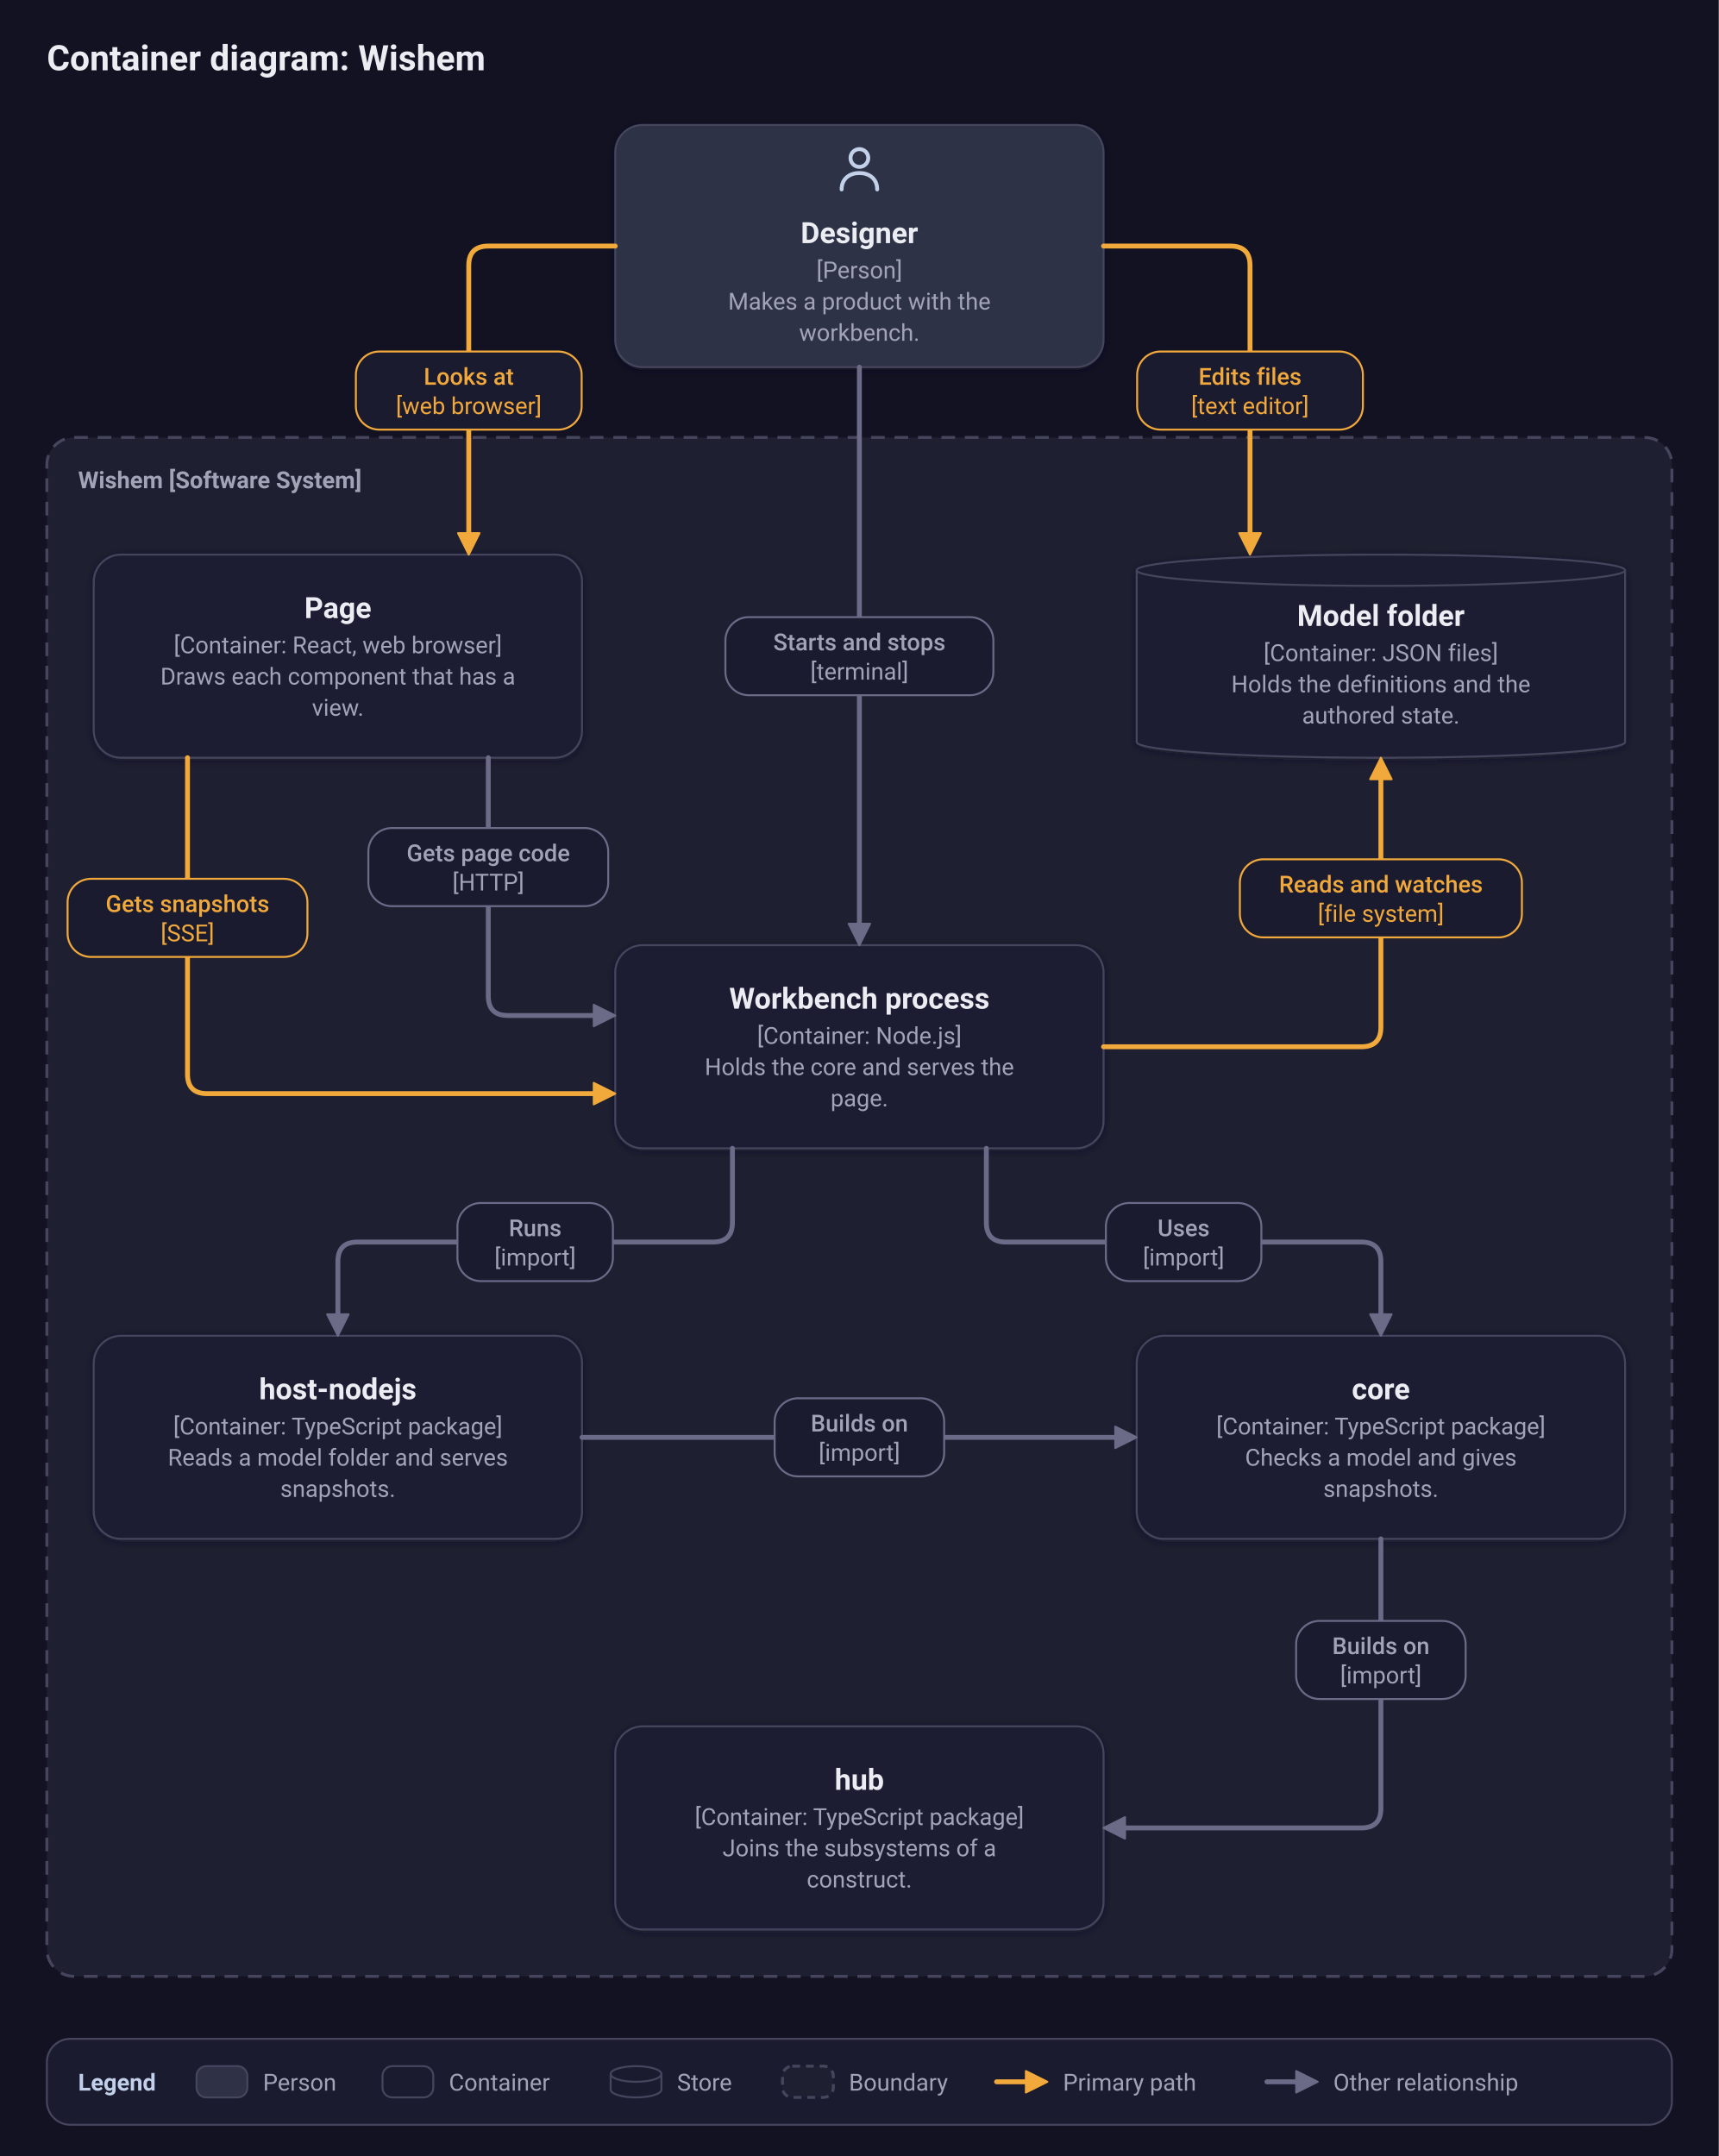
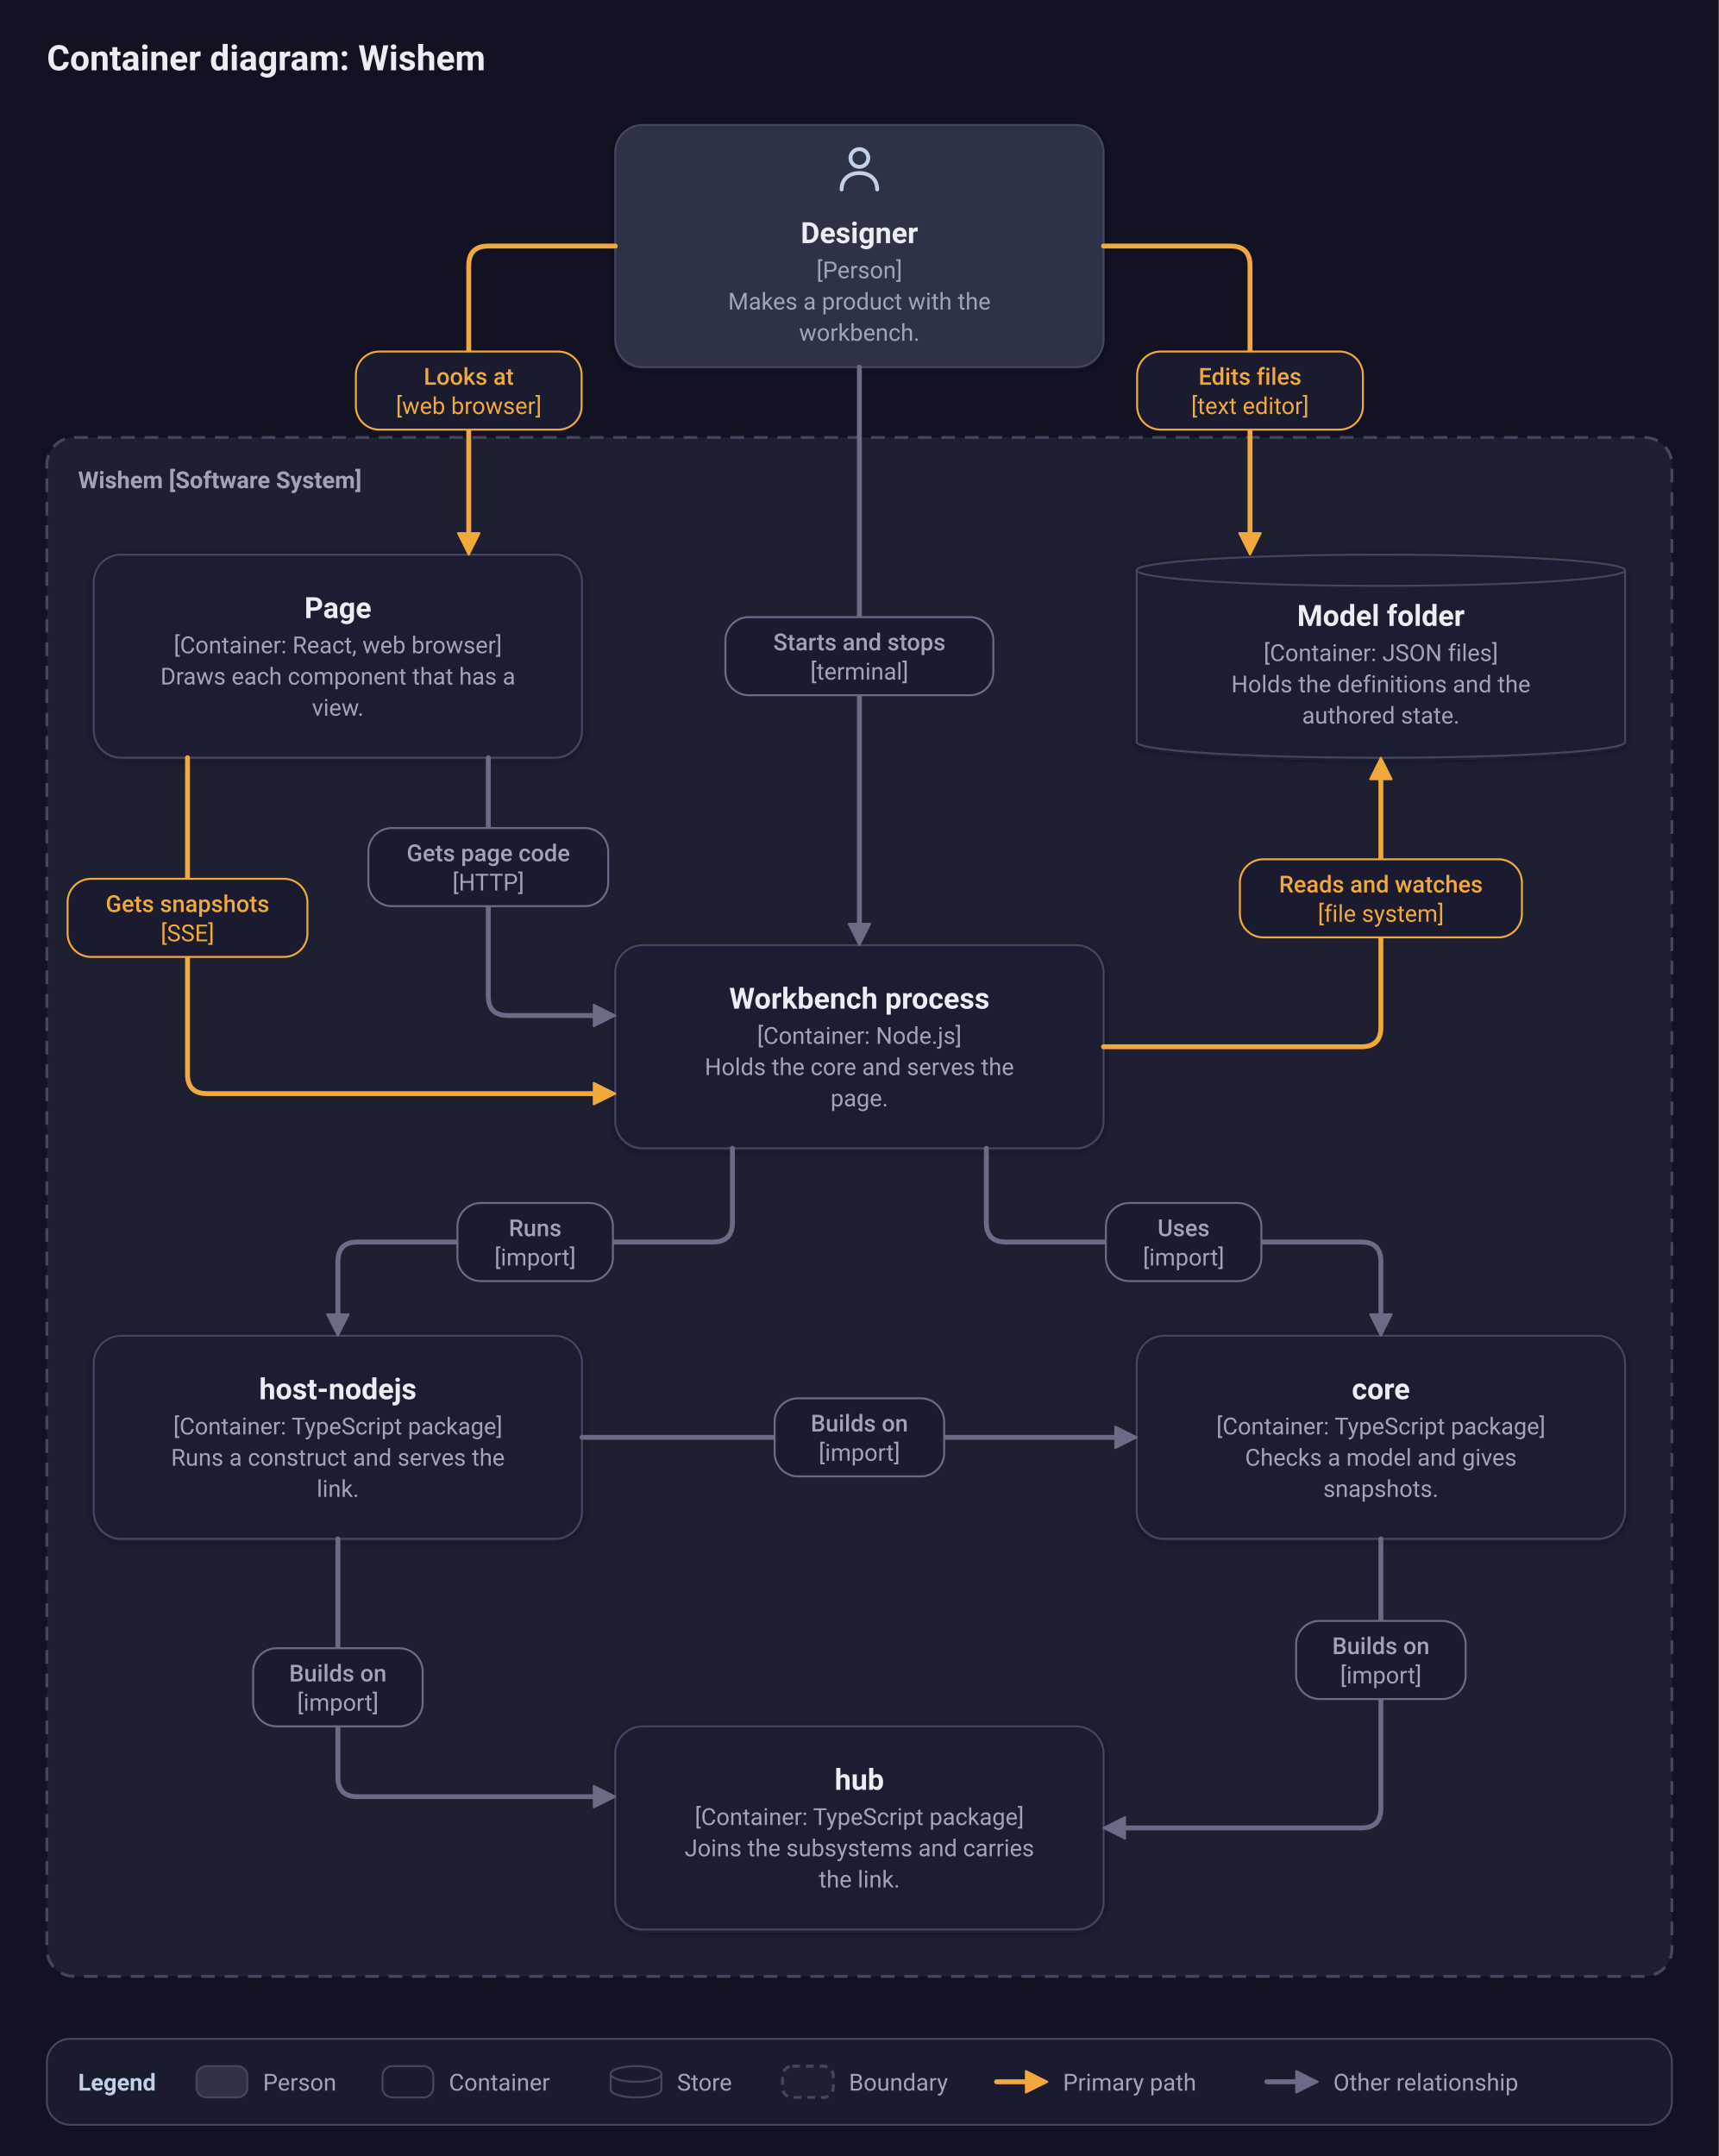
<svg xmlns="http://www.w3.org/2000/svg" viewBox="0 0 880 1104" width="880" height="1104" role="img" aria-labelledby="title desc">
  <defs>
    <filter id="shadow" x="-10%" y="-10%" width="120%" height="130%">
      <feDropShadow dx="0" dy="1" stdDeviation="2" flood-color="#17172a" flood-opacity="0.5" />
    </filter>
  </defs>
  <rect width="880" height="1104" fill="#121222" />
  <text x="24" y="36" font-family="system-ui, -apple-system, 'Segoe UI', Roboto, 'Helvetica Neue', Arial, sans-serif" font-weight="600" font-size="18" fill="#ececf3" text-anchor="start">Container diagram: Wishem</text>
  <rect x="24" y="224" width="832" height="788" rx="14" fill="#1e1f30" stroke="#45455d" stroke-width="1.5" stroke-dasharray="7 5" />
  <text x="40" y="250" font-family="system-ui, -apple-system, 'Segoe UI', Roboto, 'Helvetica Neue', Arial, sans-serif" font-weight="600" font-size="12" fill="#a3a3b8" text-anchor="start">Wishem [Software System]</text>
  <rect x="315" y="64" width="250" height="124" rx="14" fill="#2f3146" stroke="#45455d" filter="url(#shadow)" />
  <g transform="translate(426 72.5) scale(0.7)" fill="none" stroke="#c2d0ea" stroke-width="2.86" stroke-linecap="round" stroke-linejoin="round">
    <circle cx="20" cy="12" r="6.5" />
    <path d="M7 35c0-8 6-12 13-12s13 4 13 12" />
  </g>
  <text x="440" y="124.5" font-family="system-ui, -apple-system, 'Segoe UI', Roboto, 'Helvetica Neue', Arial, sans-serif" font-weight="600" font-size="15" fill="#ececf3" text-anchor="middle">Designer</text>
  <text x="440" y="142.5" font-family="system-ui, -apple-system, 'Segoe UI', Roboto, 'Helvetica Neue', Arial, sans-serif" font-weight="400" font-size="12" fill="#a3a3b8" text-anchor="middle">[Person]</text>
  <text x="440" y="158.5" font-family="system-ui, -apple-system, 'Segoe UI', Roboto, 'Helvetica Neue', Arial, sans-serif" font-weight="400" font-size="12" fill="#a3a3b8" text-anchor="middle">Makes a product with the</text>
  <text x="440" y="174.5" font-family="system-ui, -apple-system, 'Segoe UI', Roboto, 'Helvetica Neue', Arial, sans-serif" font-weight="400" font-size="12" fill="#a3a3b8" text-anchor="middle">workbench.</text>
  <rect x="48" y="284" width="250" height="104" rx="14" fill="#1b1b30" stroke="#45455d" filter="url(#shadow)" />
  <text x="173" y="316.5" font-family="system-ui, -apple-system, 'Segoe UI', Roboto, 'Helvetica Neue', Arial, sans-serif" font-weight="600" font-size="15" fill="#ececf3" text-anchor="middle">Page</text>
  <text x="173" y="334.5" font-family="system-ui, -apple-system, 'Segoe UI', Roboto, 'Helvetica Neue', Arial, sans-serif" font-weight="400" font-size="12" fill="#a3a3b8" text-anchor="middle">[Container: React, web browser]</text>
  <text x="173" y="350.5" font-family="system-ui, -apple-system, 'Segoe UI', Roboto, 'Helvetica Neue', Arial, sans-serif" font-weight="400" font-size="12" fill="#a3a3b8" text-anchor="middle">Draws each component that has a</text>
  <text x="173" y="366.5" font-family="system-ui, -apple-system, 'Segoe UI', Roboto, 'Helvetica Neue', Arial, sans-serif" font-weight="400" font-size="12" fill="#a3a3b8" text-anchor="middle">view.</text>
  <path d="M582 292 a125 8 0 0 1 250 0 v88 a125 8 0 0 1 -250 0 z" fill="#1b1b30" stroke="#45455d" filter="url(#shadow)" />
  <path d="M582 292 a125 8 0 0 0 250 0" fill="none" stroke="#45455d" />
  <text x="707" y="320.5" font-family="system-ui, -apple-system, 'Segoe UI', Roboto, 'Helvetica Neue', Arial, sans-serif" font-weight="600" font-size="15" fill="#ececf3" text-anchor="middle">Model folder</text>
  <text x="707" y="338.5" font-family="system-ui, -apple-system, 'Segoe UI', Roboto, 'Helvetica Neue', Arial, sans-serif" font-weight="400" font-size="12" fill="#a3a3b8" text-anchor="middle">[Container: JSON files]</text>
  <text x="707" y="354.5" font-family="system-ui, -apple-system, 'Segoe UI', Roboto, 'Helvetica Neue', Arial, sans-serif" font-weight="400" font-size="12" fill="#a3a3b8" text-anchor="middle">Holds the definitions and the</text>
  <text x="707" y="370.5" font-family="system-ui, -apple-system, 'Segoe UI', Roboto, 'Helvetica Neue', Arial, sans-serif" font-weight="400" font-size="12" fill="#a3a3b8" text-anchor="middle">authored state.</text>
  <rect x="315" y="484" width="250" height="104" rx="14" fill="#1b1b30" stroke="#45455d" filter="url(#shadow)" />
  <text x="440" y="516.5" font-family="system-ui, -apple-system, 'Segoe UI', Roboto, 'Helvetica Neue', Arial, sans-serif" font-weight="600" font-size="15" fill="#ececf3" text-anchor="middle">Workbench process</text>
  <text x="440" y="534.5" font-family="system-ui, -apple-system, 'Segoe UI', Roboto, 'Helvetica Neue', Arial, sans-serif" font-weight="400" font-size="12" fill="#a3a3b8" text-anchor="middle">[Container: Node.js]</text>
  <text x="440" y="550.5" font-family="system-ui, -apple-system, 'Segoe UI', Roboto, 'Helvetica Neue', Arial, sans-serif" font-weight="400" font-size="12" fill="#a3a3b8" text-anchor="middle">Holds the core and serves the</text>
  <text x="440" y="566.5" font-family="system-ui, -apple-system, 'Segoe UI', Roboto, 'Helvetica Neue', Arial, sans-serif" font-weight="400" font-size="12" fill="#a3a3b8" text-anchor="middle">page.</text>
  <rect x="48" y="684" width="250" height="104" rx="14" fill="#1b1b30" stroke="#45455d" filter="url(#shadow)" />
  <text x="173" y="716.5" font-family="system-ui, -apple-system, 'Segoe UI', Roboto, 'Helvetica Neue', Arial, sans-serif" font-weight="600" font-size="15" fill="#ececf3" text-anchor="middle">host-nodejs</text>
  <text x="173" y="734.5" font-family="system-ui, -apple-system, 'Segoe UI', Roboto, 'Helvetica Neue', Arial, sans-serif" font-weight="400" font-size="12" fill="#a3a3b8" text-anchor="middle">[Container: TypeScript package]</text>
-   <text x="173" y="750.5" font-family="system-ui, -apple-system, 'Segoe UI', Roboto, 'Helvetica Neue', Arial, sans-serif" font-weight="400" font-size="12" fill="#a3a3b8" text-anchor="middle">Reads a model folder and serves</text>
-   <text x="173" y="766.5" font-family="system-ui, -apple-system, 'Segoe UI', Roboto, 'Helvetica Neue', Arial, sans-serif" font-weight="400" font-size="12" fill="#a3a3b8" text-anchor="middle">snapshots.</text>
+   <text x="173" y="750.5" font-family="system-ui, -apple-system, 'Segoe UI', Roboto, 'Helvetica Neue', Arial, sans-serif" font-weight="400" font-size="12" fill="#a3a3b8" text-anchor="middle">Runs a construct and serves the</text>
+   <text x="173" y="766.5" font-family="system-ui, -apple-system, 'Segoe UI', Roboto, 'Helvetica Neue', Arial, sans-serif" font-weight="400" font-size="12" fill="#a3a3b8" text-anchor="middle">link.</text>
  <rect x="582" y="684" width="250" height="104" rx="14" fill="#1b1b30" stroke="#45455d" filter="url(#shadow)" />
  <text x="707" y="716.5" font-family="system-ui, -apple-system, 'Segoe UI', Roboto, 'Helvetica Neue', Arial, sans-serif" font-weight="600" font-size="15" fill="#ececf3" text-anchor="middle">core</text>
  <text x="707" y="734.5" font-family="system-ui, -apple-system, 'Segoe UI', Roboto, 'Helvetica Neue', Arial, sans-serif" font-weight="400" font-size="12" fill="#a3a3b8" text-anchor="middle">[Container: TypeScript package]</text>
  <text x="707" y="750.5" font-family="system-ui, -apple-system, 'Segoe UI', Roboto, 'Helvetica Neue', Arial, sans-serif" font-weight="400" font-size="12" fill="#a3a3b8" text-anchor="middle">Checks a model and gives</text>
  <text x="707" y="766.5" font-family="system-ui, -apple-system, 'Segoe UI', Roboto, 'Helvetica Neue', Arial, sans-serif" font-weight="400" font-size="12" fill="#a3a3b8" text-anchor="middle">snapshots.</text>
  <rect x="315" y="884" width="250" height="104" rx="14" fill="#1b1b30" stroke="#45455d" filter="url(#shadow)" />
  <text x="440" y="916.5" font-family="system-ui, -apple-system, 'Segoe UI', Roboto, 'Helvetica Neue', Arial, sans-serif" font-weight="600" font-size="15" fill="#ececf3" text-anchor="middle">hub</text>
  <text x="440" y="934.5" font-family="system-ui, -apple-system, 'Segoe UI', Roboto, 'Helvetica Neue', Arial, sans-serif" font-weight="400" font-size="12" fill="#a3a3b8" text-anchor="middle">[Container: TypeScript package]</text>
-   <text x="440" y="950.5" font-family="system-ui, -apple-system, 'Segoe UI', Roboto, 'Helvetica Neue', Arial, sans-serif" font-weight="400" font-size="12" fill="#a3a3b8" text-anchor="middle">Joins the subsystems of a</text>
-   <text x="440" y="966.5" font-family="system-ui, -apple-system, 'Segoe UI', Roboto, 'Helvetica Neue', Arial, sans-serif" font-weight="400" font-size="12" fill="#a3a3b8" text-anchor="middle">construct.</text>
+   <text x="440" y="950.5" font-family="system-ui, -apple-system, 'Segoe UI', Roboto, 'Helvetica Neue', Arial, sans-serif" font-weight="400" font-size="12" fill="#a3a3b8" text-anchor="middle">Joins the subsystems and carries</text>
+   <text x="440" y="966.5" font-family="system-ui, -apple-system, 'Segoe UI', Roboto, 'Helvetica Neue', Arial, sans-serif" font-weight="400" font-size="12" fill="#a3a3b8" text-anchor="middle">the link.</text>
  <path d="M315 126 L250 126 Q240 126 240 136 L240 274" fill="none" stroke="#f2a93b" stroke-width="2.5" stroke-linecap="round" stroke-linejoin="round" />
  <polygon points="240,284 234.5,273 245.5,273" fill="#f2a93b" stroke="#f2a93b" stroke-width="1" stroke-linejoin="round" />
  <rect x="182.2" y="180" width="115.6" height="40" rx="12" fill="#1b1b30" stroke="#f2a93b" />
  <text x="240" y="197" font-family="system-ui, -apple-system, 'Segoe UI', Roboto, 'Helvetica Neue', Arial, sans-serif" font-weight="500" font-size="12" fill="#f2a93b" text-anchor="middle">Looks at</text>
  <text x="240" y="212" font-family="system-ui, -apple-system, 'Segoe UI', Roboto, 'Helvetica Neue', Arial, sans-serif" font-weight="400" font-size="12" fill="#f2a93b" text-anchor="middle">[web browser]</text>
  <path d="M565 126 L630 126 Q640 126 640 136 L640 274" fill="none" stroke="#f2a93b" stroke-width="2.5" stroke-linecap="round" stroke-linejoin="round" />
  <polygon points="640,284 634.5,273 645.5,273" fill="#f2a93b" stroke="#f2a93b" stroke-width="1" stroke-linejoin="round" />
  <rect x="582.2" y="180" width="115.6" height="40" rx="12" fill="#1b1b30" stroke="#f2a93b" />
  <text x="640" y="197" font-family="system-ui, -apple-system, 'Segoe UI', Roboto, 'Helvetica Neue', Arial, sans-serif" font-weight="500" font-size="12" fill="#f2a93b" text-anchor="middle">Edits files</text>
  <text x="640" y="212" font-family="system-ui, -apple-system, 'Segoe UI', Roboto, 'Helvetica Neue', Arial, sans-serif" font-weight="400" font-size="12" fill="#f2a93b" text-anchor="middle">[text editor]</text>
  <path d="M565 536 L697 536 Q707 536 707 526 L707 398" fill="none" stroke="#f2a93b" stroke-width="2.5" stroke-linecap="round" stroke-linejoin="round" />
  <polygon points="707,388 712.5,399 701.5,399" fill="#f2a93b" stroke="#f2a93b" stroke-width="1" stroke-linejoin="round" />
  <rect x="634.8" y="440" width="144.4" height="40" rx="12" fill="#1b1b30" stroke="#f2a93b" />
  <text x="707" y="457" font-family="system-ui, -apple-system, 'Segoe UI', Roboto, 'Helvetica Neue', Arial, sans-serif" font-weight="500" font-size="12" fill="#f2a93b" text-anchor="middle">Reads and watches</text>
  <text x="707" y="472" font-family="system-ui, -apple-system, 'Segoe UI', Roboto, 'Helvetica Neue', Arial, sans-serif" font-weight="400" font-size="12" fill="#f2a93b" text-anchor="middle">[file system]</text>
  <path d="M96 388 L96 550 Q96 560 106 560 L305 560" fill="none" stroke="#f2a93b" stroke-width="2.5" stroke-linecap="round" stroke-linejoin="round" />
  <polygon points="315,560 304,565.5 304,554.5" fill="#f2a93b" stroke="#f2a93b" stroke-width="1" stroke-linejoin="round" />
  <rect x="34.6" y="450" width="122.8" height="40" rx="12" fill="#1b1b30" stroke="#f2a93b" />
  <text x="96" y="467" font-family="system-ui, -apple-system, 'Segoe UI', Roboto, 'Helvetica Neue', Arial, sans-serif" font-weight="500" font-size="12" fill="#f2a93b" text-anchor="middle">Gets snapshots</text>
  <text x="96" y="482" font-family="system-ui, -apple-system, 'Segoe UI', Roboto, 'Helvetica Neue', Arial, sans-serif" font-weight="400" font-size="12" fill="#f2a93b" text-anchor="middle">[SSE]</text>
  <path d="M440 188 L440 474" fill="none" stroke="#6b6b88" stroke-width="2.5" stroke-linecap="round" stroke-linejoin="round" />
  <polygon points="440,484 434.5,473 445.5,473" fill="#6b6b88" stroke="#6b6b88" stroke-width="1" stroke-linejoin="round" />
  <rect x="371.4" y="316" width="137.2" height="40" rx="12" fill="#1b1b30" stroke="#6b6b88" />
  <text x="440" y="333" font-family="system-ui, -apple-system, 'Segoe UI', Roboto, 'Helvetica Neue', Arial, sans-serif" font-weight="500" font-size="12" fill="#a3a3b8" text-anchor="middle">Starts and stops</text>
  <text x="440" y="348" font-family="system-ui, -apple-system, 'Segoe UI', Roboto, 'Helvetica Neue', Arial, sans-serif" font-weight="400" font-size="12" fill="#a3a3b8" text-anchor="middle">[terminal]</text>
  <path d="M250 388 L250 510 Q250 520 260 520 L305 520" fill="none" stroke="#6b6b88" stroke-width="2.5" stroke-linecap="round" stroke-linejoin="round" />
  <polygon points="315,520 304,525.5 304,514.5" fill="#6b6b88" stroke="#6b6b88" stroke-width="1" stroke-linejoin="round" />
  <rect x="188.6" y="424" width="122.8" height="40" rx="12" fill="#1b1b30" stroke="#6b6b88" />
  <text x="250" y="441" font-family="system-ui, -apple-system, 'Segoe UI', Roboto, 'Helvetica Neue', Arial, sans-serif" font-weight="500" font-size="12" fill="#a3a3b8" text-anchor="middle">Gets page code</text>
  <text x="250" y="456" font-family="system-ui, -apple-system, 'Segoe UI', Roboto, 'Helvetica Neue', Arial, sans-serif" font-weight="400" font-size="12" fill="#a3a3b8" text-anchor="middle">[HTTP]</text>
  <path d="M375 588 L375 626 Q375 636 365 636 L183 636 Q173 636 173 646 L173 674" fill="none" stroke="#6b6b88" stroke-width="2.5" stroke-linecap="round" stroke-linejoin="round" />
  <polygon points="173,684 167.5,673 178.5,673" fill="#6b6b88" stroke="#6b6b88" stroke-width="1" stroke-linejoin="round" />
  <rect x="234.2" y="616" width="79.6" height="40" rx="12" fill="#1b1b30" stroke="#6b6b88" />
  <text x="274" y="633" font-family="system-ui, -apple-system, 'Segoe UI', Roboto, 'Helvetica Neue', Arial, sans-serif" font-weight="500" font-size="12" fill="#a3a3b8" text-anchor="middle">Runs</text>
  <text x="274" y="648" font-family="system-ui, -apple-system, 'Segoe UI', Roboto, 'Helvetica Neue', Arial, sans-serif" font-weight="400" font-size="12" fill="#a3a3b8" text-anchor="middle">[import]</text>
  <path d="M505 588 L505 626 Q505 636 515 636 L697 636 Q707 636 707 646 L707 674" fill="none" stroke="#6b6b88" stroke-width="2.5" stroke-linecap="round" stroke-linejoin="round" />
  <polygon points="707,684 701.5,673 712.5,673" fill="#6b6b88" stroke="#6b6b88" stroke-width="1" stroke-linejoin="round" />
  <rect x="566.2" y="616" width="79.6" height="40" rx="12" fill="#1b1b30" stroke="#6b6b88" />
  <text x="606" y="633" font-family="system-ui, -apple-system, 'Segoe UI', Roboto, 'Helvetica Neue', Arial, sans-serif" font-weight="500" font-size="12" fill="#a3a3b8" text-anchor="middle">Uses</text>
  <text x="606" y="648" font-family="system-ui, -apple-system, 'Segoe UI', Roboto, 'Helvetica Neue', Arial, sans-serif" font-weight="400" font-size="12" fill="#a3a3b8" text-anchor="middle">[import]</text>
  <path d="M298 736 L572 736" fill="none" stroke="#6b6b88" stroke-width="2.5" stroke-linecap="round" stroke-linejoin="round" />
  <polygon points="582,736 571,741.5 571,730.5" fill="#6b6b88" stroke="#6b6b88" stroke-width="1" stroke-linejoin="round" />
  <rect x="396.6" y="716" width="86.8" height="40" rx="12" fill="#1b1b30" stroke="#6b6b88" />
  <text x="440" y="733" font-family="system-ui, -apple-system, 'Segoe UI', Roboto, 'Helvetica Neue', Arial, sans-serif" font-weight="500" font-size="12" fill="#a3a3b8" text-anchor="middle">Builds on</text>
  <text x="440" y="748" font-family="system-ui, -apple-system, 'Segoe UI', Roboto, 'Helvetica Neue', Arial, sans-serif" font-weight="400" font-size="12" fill="#a3a3b8" text-anchor="middle">[import]</text>
  <path d="M707 788 L707 926 Q707 936 697 936 L575 936" fill="none" stroke="#6b6b88" stroke-width="2.5" stroke-linecap="round" stroke-linejoin="round" />
  <polygon points="565,936 576,930.5 576,941.5" fill="#6b6b88" stroke="#6b6b88" stroke-width="1" stroke-linejoin="round" />
  <rect x="663.6" y="830" width="86.8" height="40" rx="12" fill="#1b1b30" stroke="#6b6b88" />
  <text x="707" y="847" font-family="system-ui, -apple-system, 'Segoe UI', Roboto, 'Helvetica Neue', Arial, sans-serif" font-weight="500" font-size="12" fill="#a3a3b8" text-anchor="middle">Builds on</text>
  <text x="707" y="862" font-family="system-ui, -apple-system, 'Segoe UI', Roboto, 'Helvetica Neue', Arial, sans-serif" font-weight="400" font-size="12" fill="#a3a3b8" text-anchor="middle">[import]</text>
+   <path d="M173 788 L173 910 Q173 920 183 920 L305 920" fill="none" stroke="#6b6b88" stroke-width="2.5" stroke-linecap="round" stroke-linejoin="round" />
+   <polygon points="315,920 304,925.5 304,914.5" fill="#6b6b88" stroke="#6b6b88" stroke-width="1" stroke-linejoin="round" />
+   <rect x="129.6" y="844" width="86.8" height="40" rx="12" fill="#1b1b30" stroke="#6b6b88" />
+   <text x="173" y="861" font-family="system-ui, -apple-system, 'Segoe UI', Roboto, 'Helvetica Neue', Arial, sans-serif" font-weight="500" font-size="12" fill="#a3a3b8" text-anchor="middle">Builds on</text>
+   <text x="173" y="876" font-family="system-ui, -apple-system, 'Segoe UI', Roboto, 'Helvetica Neue', Arial, sans-serif" font-weight="400" font-size="12" fill="#a3a3b8" text-anchor="middle">[import]</text>
  <rect x="24" y="1044" width="832" height="44" rx="12" fill="#1b1b30" stroke="#45455d" />
  <text x="40" y="1070.5" font-family="system-ui, -apple-system, 'Segoe UI', Roboto, 'Helvetica Neue', Arial, sans-serif" font-weight="600" font-size="12" fill="#c2d0ea" text-anchor="start">Legend</text>
  <rect x="100.64" y="1058" width="26" height="16" rx="5" fill="#2f3146" stroke="#45455d" />
  <text x="134.64" y="1070.5" font-family="system-ui, -apple-system, 'Segoe UI', Roboto, 'Helvetica Neue', Arial, sans-serif" font-weight="400" font-size="12" fill="#a3a3b8" text-anchor="start">Person</text>
  <rect x="195.84" y="1058" width="26" height="16" rx="5" fill="#1b1b30" stroke="#45455d" />
  <text x="229.84" y="1070.5" font-family="system-ui, -apple-system, 'Segoe UI', Roboto, 'Helvetica Neue', Arial, sans-serif" font-weight="400" font-size="12" fill="#a3a3b8" text-anchor="start">Container</text>
  <path d="M312.64 1062 a13 4 0 0 1 26 0 v8 a13 4 0 0 1 -26 0 z" fill="#1b1b30" stroke="#45455d" />
  <path d="M312.64 1062 a13 4 0 0 0 26 0" fill="none" stroke="#45455d" />
  <text x="346.64" y="1070.5" font-family="system-ui, -apple-system, 'Segoe UI', Roboto, 'Helvetica Neue', Arial, sans-serif" font-weight="400" font-size="12" fill="#a3a3b8" text-anchor="start">Store</text>
  <rect x="400.64" y="1058" width="26" height="16" rx="5" fill="#1e1f30" stroke="#45455d" stroke-width="1.5" stroke-dasharray="4 3" />
  <text x="434.64" y="1070.5" font-family="system-ui, -apple-system, 'Segoe UI', Roboto, 'Helvetica Neue', Arial, sans-serif" font-weight="400" font-size="12" fill="#a3a3b8" text-anchor="start">Boundary</text>
  <path d="M510.24 1066 L526.24 1066" stroke="#f2a93b" stroke-width="2.5" stroke-linecap="round" />
  <polygon points="536.24,1066 525.24,1071.5 525.24,1060.5" fill="#f2a93b" stroke="#f2a93b" stroke-width="1" stroke-linejoin="round" />
  <text x="544.24" y="1070.5" font-family="system-ui, -apple-system, 'Segoe UI', Roboto, 'Helvetica Neue', Arial, sans-serif" font-weight="400" font-size="12" fill="#a3a3b8" text-anchor="start">Primary path</text>
  <path d="M648.64 1066 L664.64 1066" stroke="#6b6b88" stroke-width="2.5" stroke-linecap="round" />
  <polygon points="674.64,1066 663.64,1071.5 663.64,1060.5" fill="#6b6b88" stroke="#6b6b88" stroke-width="1" stroke-linejoin="round" />
  <text x="682.64" y="1070.5" font-family="system-ui, -apple-system, 'Segoe UI', Roboto, 'Helvetica Neue', Arial, sans-serif" font-weight="400" font-size="12" fill="#a3a3b8" text-anchor="start">Other relationship</text>
</svg>
